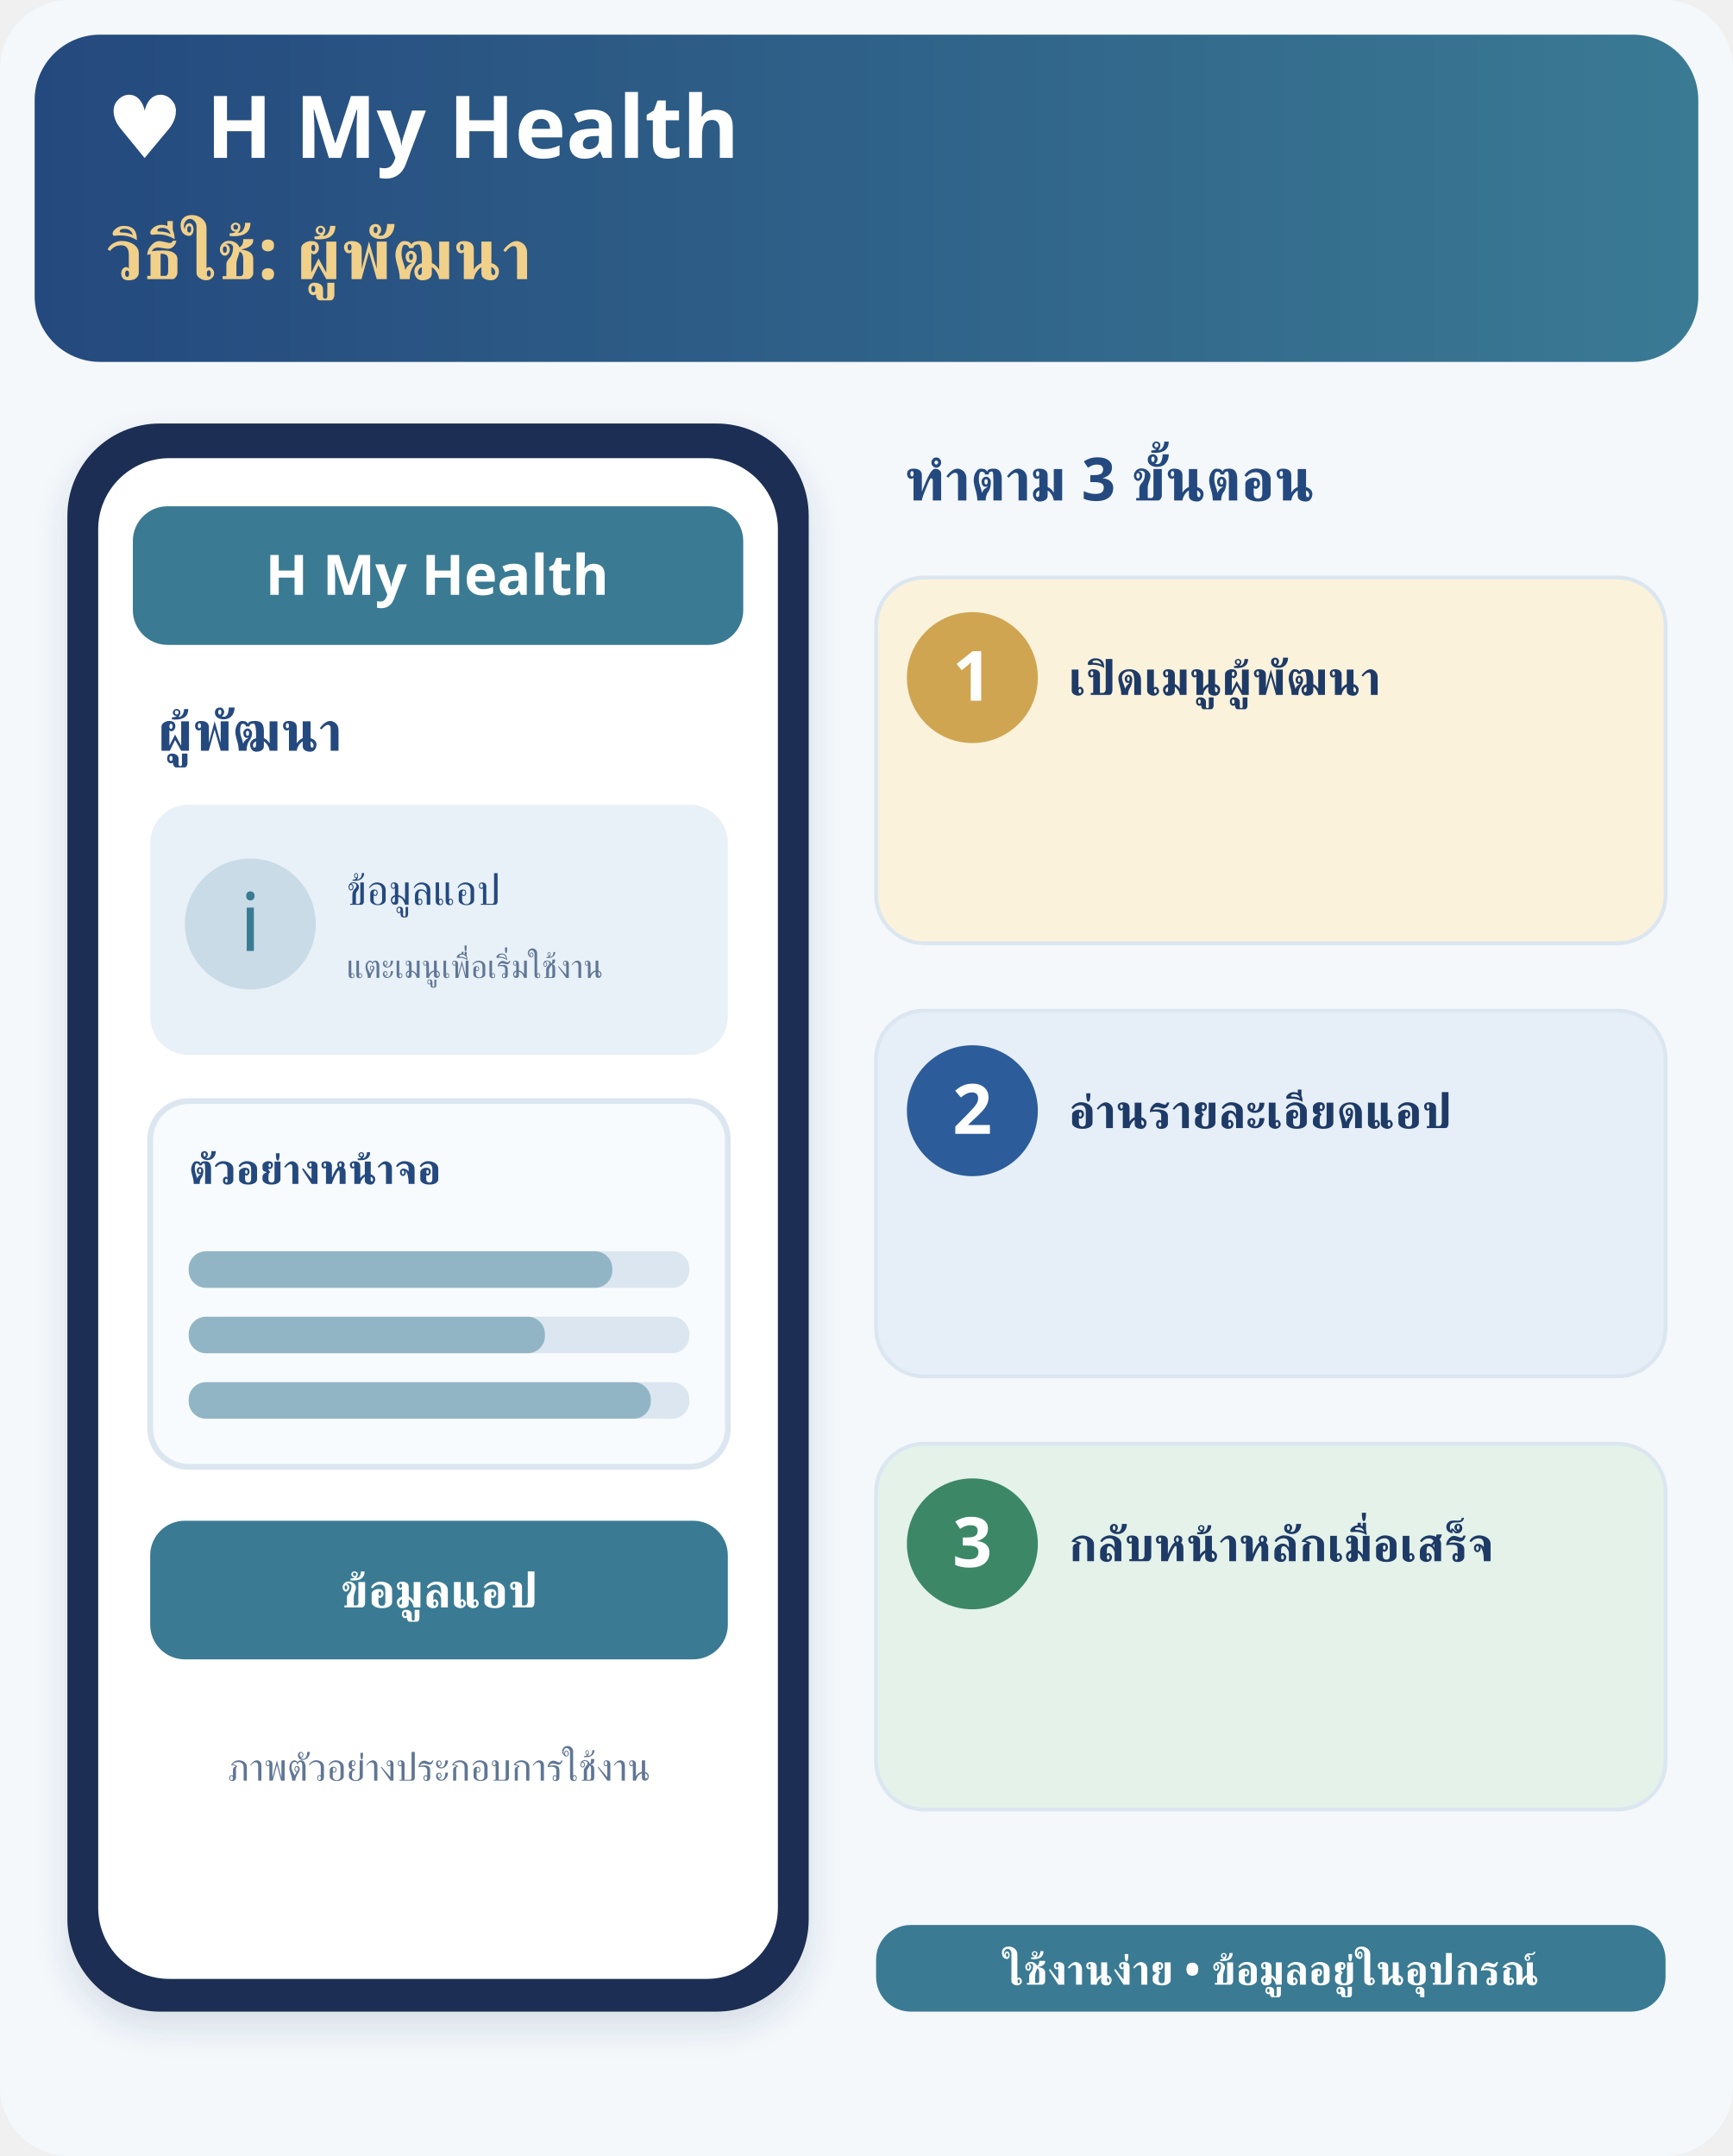
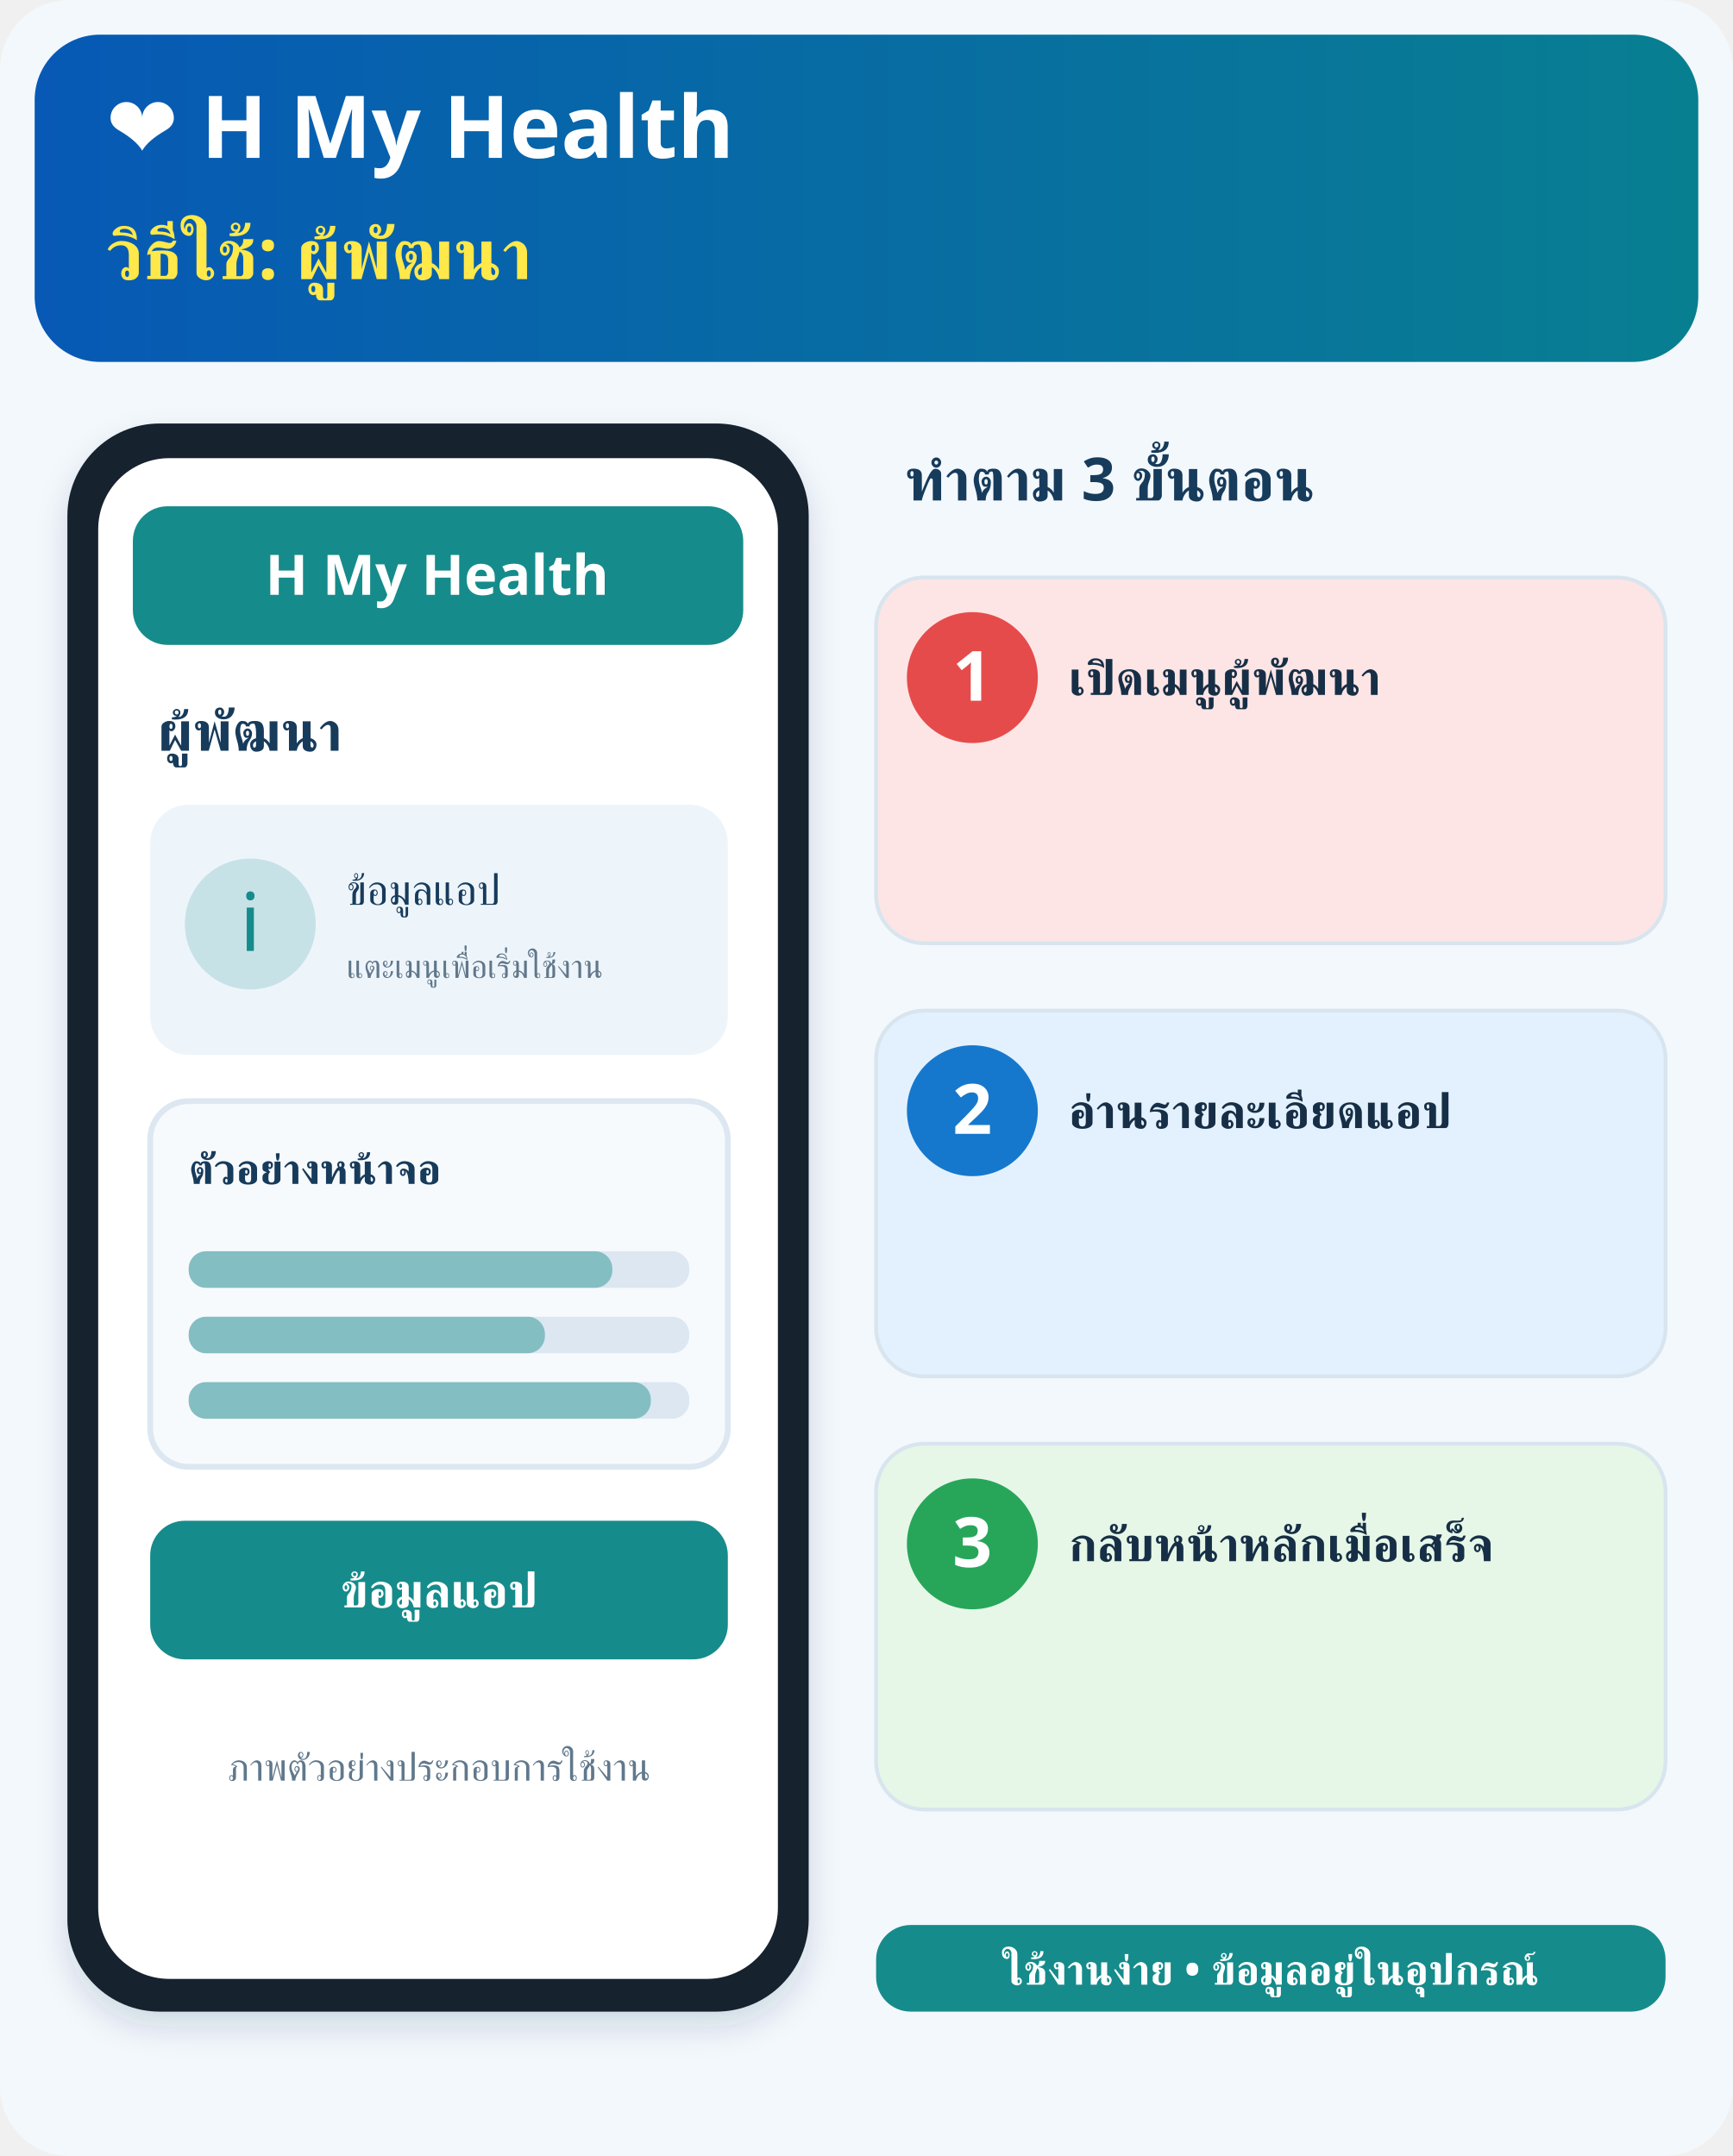
<svg xmlns="http://www.w3.org/2000/svg" width="900" height="1120" viewBox="0 0 900 1120">
  <defs>
    <linearGradient id="head" x1="0" y1="0" x2="1" y2="0">
-       <stop stop-color="#24497e" />
-       <stop offset="1" stop-color="#3a7a93" />
+       <stop stop-color="#0759b5" />
+       <stop offset="1" stop-color="#087f91" />
    </linearGradient>
    <filter id="sh">
-       <feDropShadow dx="0" dy="8" stdDeviation="8" flood-color="#24497e" flood-opacity=".15" />
+       <feDropShadow dx="0" dy="8" stdDeviation="8" flood-color="#173b5b" flood-opacity=".15" />
    </filter>
  </defs>
-   <rect width="900" height="1120" rx="36" fill="#f4f8fb" />
+   <rect width="900" height="1120" rx="36" fill="#f3f8fc" />
  <rect x="18" y="18" width="864" height="170" rx="34" fill="url(#head)" />
-   <text x="55" y="82" font-size="45" font-weight="bold" fill="#fff" font-family="sans-serif">♥ H My Health</text>
-   <text x="55" y="145" font-size="37" font-weight="bold" fill="#f1d08a" font-family="sans-serif">วิธีใช้: ผู้พัฒนา</text>
-   <rect x="35" y="220" width="385" height="825" rx="48" fill="#1c2f52" filter="url(#sh)" />
+   <text x="55" y="82" font-size="45" font-weight="bold" fill="#fff" font-family="sans-serif">❤️ H My Health</text>
+   <text x="55" y="145" font-size="37" font-weight="bold" fill="#ffe84a" font-family="sans-serif">วิธีใช้: ผู้พัฒนา</text>
+   <rect x="35" y="220" width="385" height="825" rx="48" fill="#14202d" filter="url(#sh)" />
  <rect x="51" y="238" width="353" height="790" rx="37" fill="#fff" />
-   <rect x="69" y="263" width="317" height="72" rx="18" fill="#3a7a93" />
+   <rect x="69" y="263" width="317" height="72" rx="18" fill="#168b8b" />
  <text x="227" y="309" text-anchor="middle" font-size="29" font-weight="bold" fill="#fff" font-family="sans-serif">H My Health</text>
-   <text x="82" y="390" font-size="29" font-weight="bold" fill="#24497e" font-family="sans-serif">ผู้พัฒนา</text>
-   <rect x="78" y="418" width="300" height="130" rx="20" fill="#e8f0f8" />
-   <circle cx="130" cy="480" r="34" fill="#3a7a93" opacity=".18" />
-   <text x="130" y="494" text-anchor="middle" font-size="42" fill="#3a7a93" font-family="sans-serif">i</text>
-   <text x="180" y="470" font-size="22" fill="#24497e" font-family="sans-serif">ข้อมูลแอป</text>
-   <text x="180" y="508" font-size="17" fill="#5f7694" font-family="sans-serif">แตะเมนูเพื่อเริ่มใช้งาน</text>
-   <rect x="78" y="572" width="300" height="190" rx="20" fill="#f8fbfd" stroke="#dbe6f0" stroke-width="3" />
-   <text x="98" y="615" font-size="22" font-weight="bold" fill="#24497e" font-family="sans-serif">ตัวอย่างหน้าจอ</text>
-   <rect x="98" y="650" width="260" height="19" rx="9" fill="#dbe6f0" />
-   <rect x="98" y="650" width="220" height="19" rx="9" fill="#3a7a93" opacity=".45" />
-   <rect x="98" y="684" width="260" height="19" rx="9" fill="#dbe6f0" />
-   <rect x="98" y="684" width="185" height="19" rx="9" fill="#3a7a93" opacity=".45" />
-   <rect x="98" y="718" width="260" height="19" rx="9" fill="#dbe6f0" />
-   <rect x="98" y="718" width="240" height="19" rx="9" fill="#3a7a93" opacity=".45" />
-   <rect x="78" y="790" width="300" height="72" rx="18" fill="#3a7a93" />
+   <text x="82" y="390" font-size="29" font-weight="bold" fill="#173b5b" font-family="sans-serif">ผู้พัฒนา</text>
+   <rect x="78" y="418" width="300" height="130" rx="20" fill="#edf5fb" />
+   <circle cx="130" cy="480" r="34" fill="#168b8b" opacity=".18" />
+   <text x="130" y="494" text-anchor="middle" font-size="42" fill="#168b8b" font-family="sans-serif">i</text>
+   <text x="180" y="470" font-size="22" fill="#173b5b" font-family="sans-serif">ข้อมูลแอป</text>
+   <text x="180" y="508" font-size="17" fill="#61778a" font-family="sans-serif">แตะเมนูเพื่อเริ่มใช้งาน</text>
+   <rect x="78" y="572" width="300" height="190" rx="20" fill="#f7fafc" stroke="#dce7f1" stroke-width="3" />
+   <text x="98" y="615" font-size="22" font-weight="bold" fill="#173b5b" font-family="sans-serif">ตัวอย่างหน้าจอ</text>
+   <rect x="98" y="650" width="260" height="19" rx="9" fill="#dce7f1" />
+   <rect x="98" y="650" width="220" height="19" rx="9" fill="#168b8b" opacity=".45" />
+   <rect x="98" y="684" width="260" height="19" rx="9" fill="#dce7f1" />
+   <rect x="98" y="684" width="185" height="19" rx="9" fill="#168b8b" opacity=".45" />
+   <rect x="98" y="718" width="260" height="19" rx="9" fill="#dce7f1" />
+   <rect x="98" y="718" width="240" height="19" rx="9" fill="#168b8b" opacity=".45" />
+   <rect x="78" y="790" width="300" height="72" rx="18" fill="#168b8b" />
  <text x="228" y="835" text-anchor="middle" font-size="25" fill="#fff" font-weight="bold" font-family="sans-serif">ข้อมูลแอป</text>
-   <text x="228" y="925" text-anchor="middle" font-size="20" fill="#5f7694" font-family="sans-serif">ภาพตัวอย่างประกอบการใช้งาน</text>
-   <text x="470" y="260" font-size="31" font-weight="bold" fill="#24497e" font-family="sans-serif">ทำตาม 3 ขั้นตอน</text>
-   <rect x="455" y="300" width="410" height="190" rx="25" fill="#fbf2dc" stroke="#dbe6f0" stroke-width="2" />
-   <circle cx="505" cy="352" r="34" fill="#cfa551" />
+   <text x="228" y="925" text-anchor="middle" font-size="20" fill="#60788c" font-family="sans-serif">ภาพตัวอย่างประกอบการใช้งาน</text>
+   <text x="470" y="260" font-size="31" font-weight="bold" fill="#173b5b" font-family="sans-serif">ทำตาม 3 ขั้นตอน</text>
+   <rect x="455" y="300" width="410" height="190" rx="25" fill="#fde5e5" stroke="#d8e5ee" stroke-width="2" />
+   <circle cx="505" cy="352" r="34" fill="#e64b4b" />
  <text x="505" y="364" text-anchor="middle" font-size="36" font-weight="bold" fill="#fff" font-family="sans-serif">1</text>
-   <text x="555" y="361" font-size="25" font-weight="bold" fill="#1e3a66" font-family="sans-serif">เปิดเมนูผู้พัฒนา</text>
-   <rect x="455" y="525" width="410" height="190" rx="25" fill="#e6eef8" stroke="#dbe6f0" stroke-width="2" />
-   <circle cx="505" cy="577" r="34" fill="#2c5c9a" />
+   <text x="555" y="361" font-size="25" font-weight="bold" fill="#172f46" font-family="sans-serif">เปิดเมนูผู้พัฒนา</text>
+   <rect x="455" y="525" width="410" height="190" rx="25" fill="#e3f1ff" stroke="#d8e5ee" stroke-width="2" />
+   <circle cx="505" cy="577" r="34" fill="#1678cc" />
  <text x="505" y="589" text-anchor="middle" font-size="36" font-weight="bold" fill="#fff" font-family="sans-serif">2</text>
-   <text x="555" y="586" font-size="25" font-weight="bold" fill="#1e3a66" font-family="sans-serif">อ่านรายละเอียดแอป</text>
-   <rect x="455" y="750" width="410" height="190" rx="25" fill="#e4f2ea" stroke="#dbe6f0" stroke-width="2" />
-   <circle cx="505" cy="802" r="34" fill="#3c8766" />
+   <text x="555" y="586" font-size="25" font-weight="bold" fill="#172f46" font-family="sans-serif">อ่านรายละเอียดแอป</text>
+   <rect x="455" y="750" width="410" height="190" rx="25" fill="#e6f7e8" stroke="#d8e5ee" stroke-width="2" />
+   <circle cx="505" cy="802" r="34" fill="#27a65a" />
  <text x="505" y="814" text-anchor="middle" font-size="36" font-weight="bold" fill="#fff" font-family="sans-serif">3</text>
-   <text x="555" y="811" font-size="25" font-weight="bold" fill="#1e3a66" font-family="sans-serif">กลับหน้าหลักเมื่อเสร็จ</text>
-   <rect x="455" y="1000" width="410" height="45" rx="18" fill="#3a7a93" />
+   <text x="555" y="811" font-size="25" font-weight="bold" fill="#172f46" font-family="sans-serif">กลับหน้าหลักเมื่อเสร็จ</text>
+   <rect x="455" y="1000" width="410" height="45" rx="18" fill="#168b8b" />
  <text x="660" y="1031" text-anchor="middle" font-size="22" fill="#fff" font-weight="bold" font-family="sans-serif">ใช้งานง่าย • ข้อมูลอยู่ในอุปกรณ์</text>
</svg>
